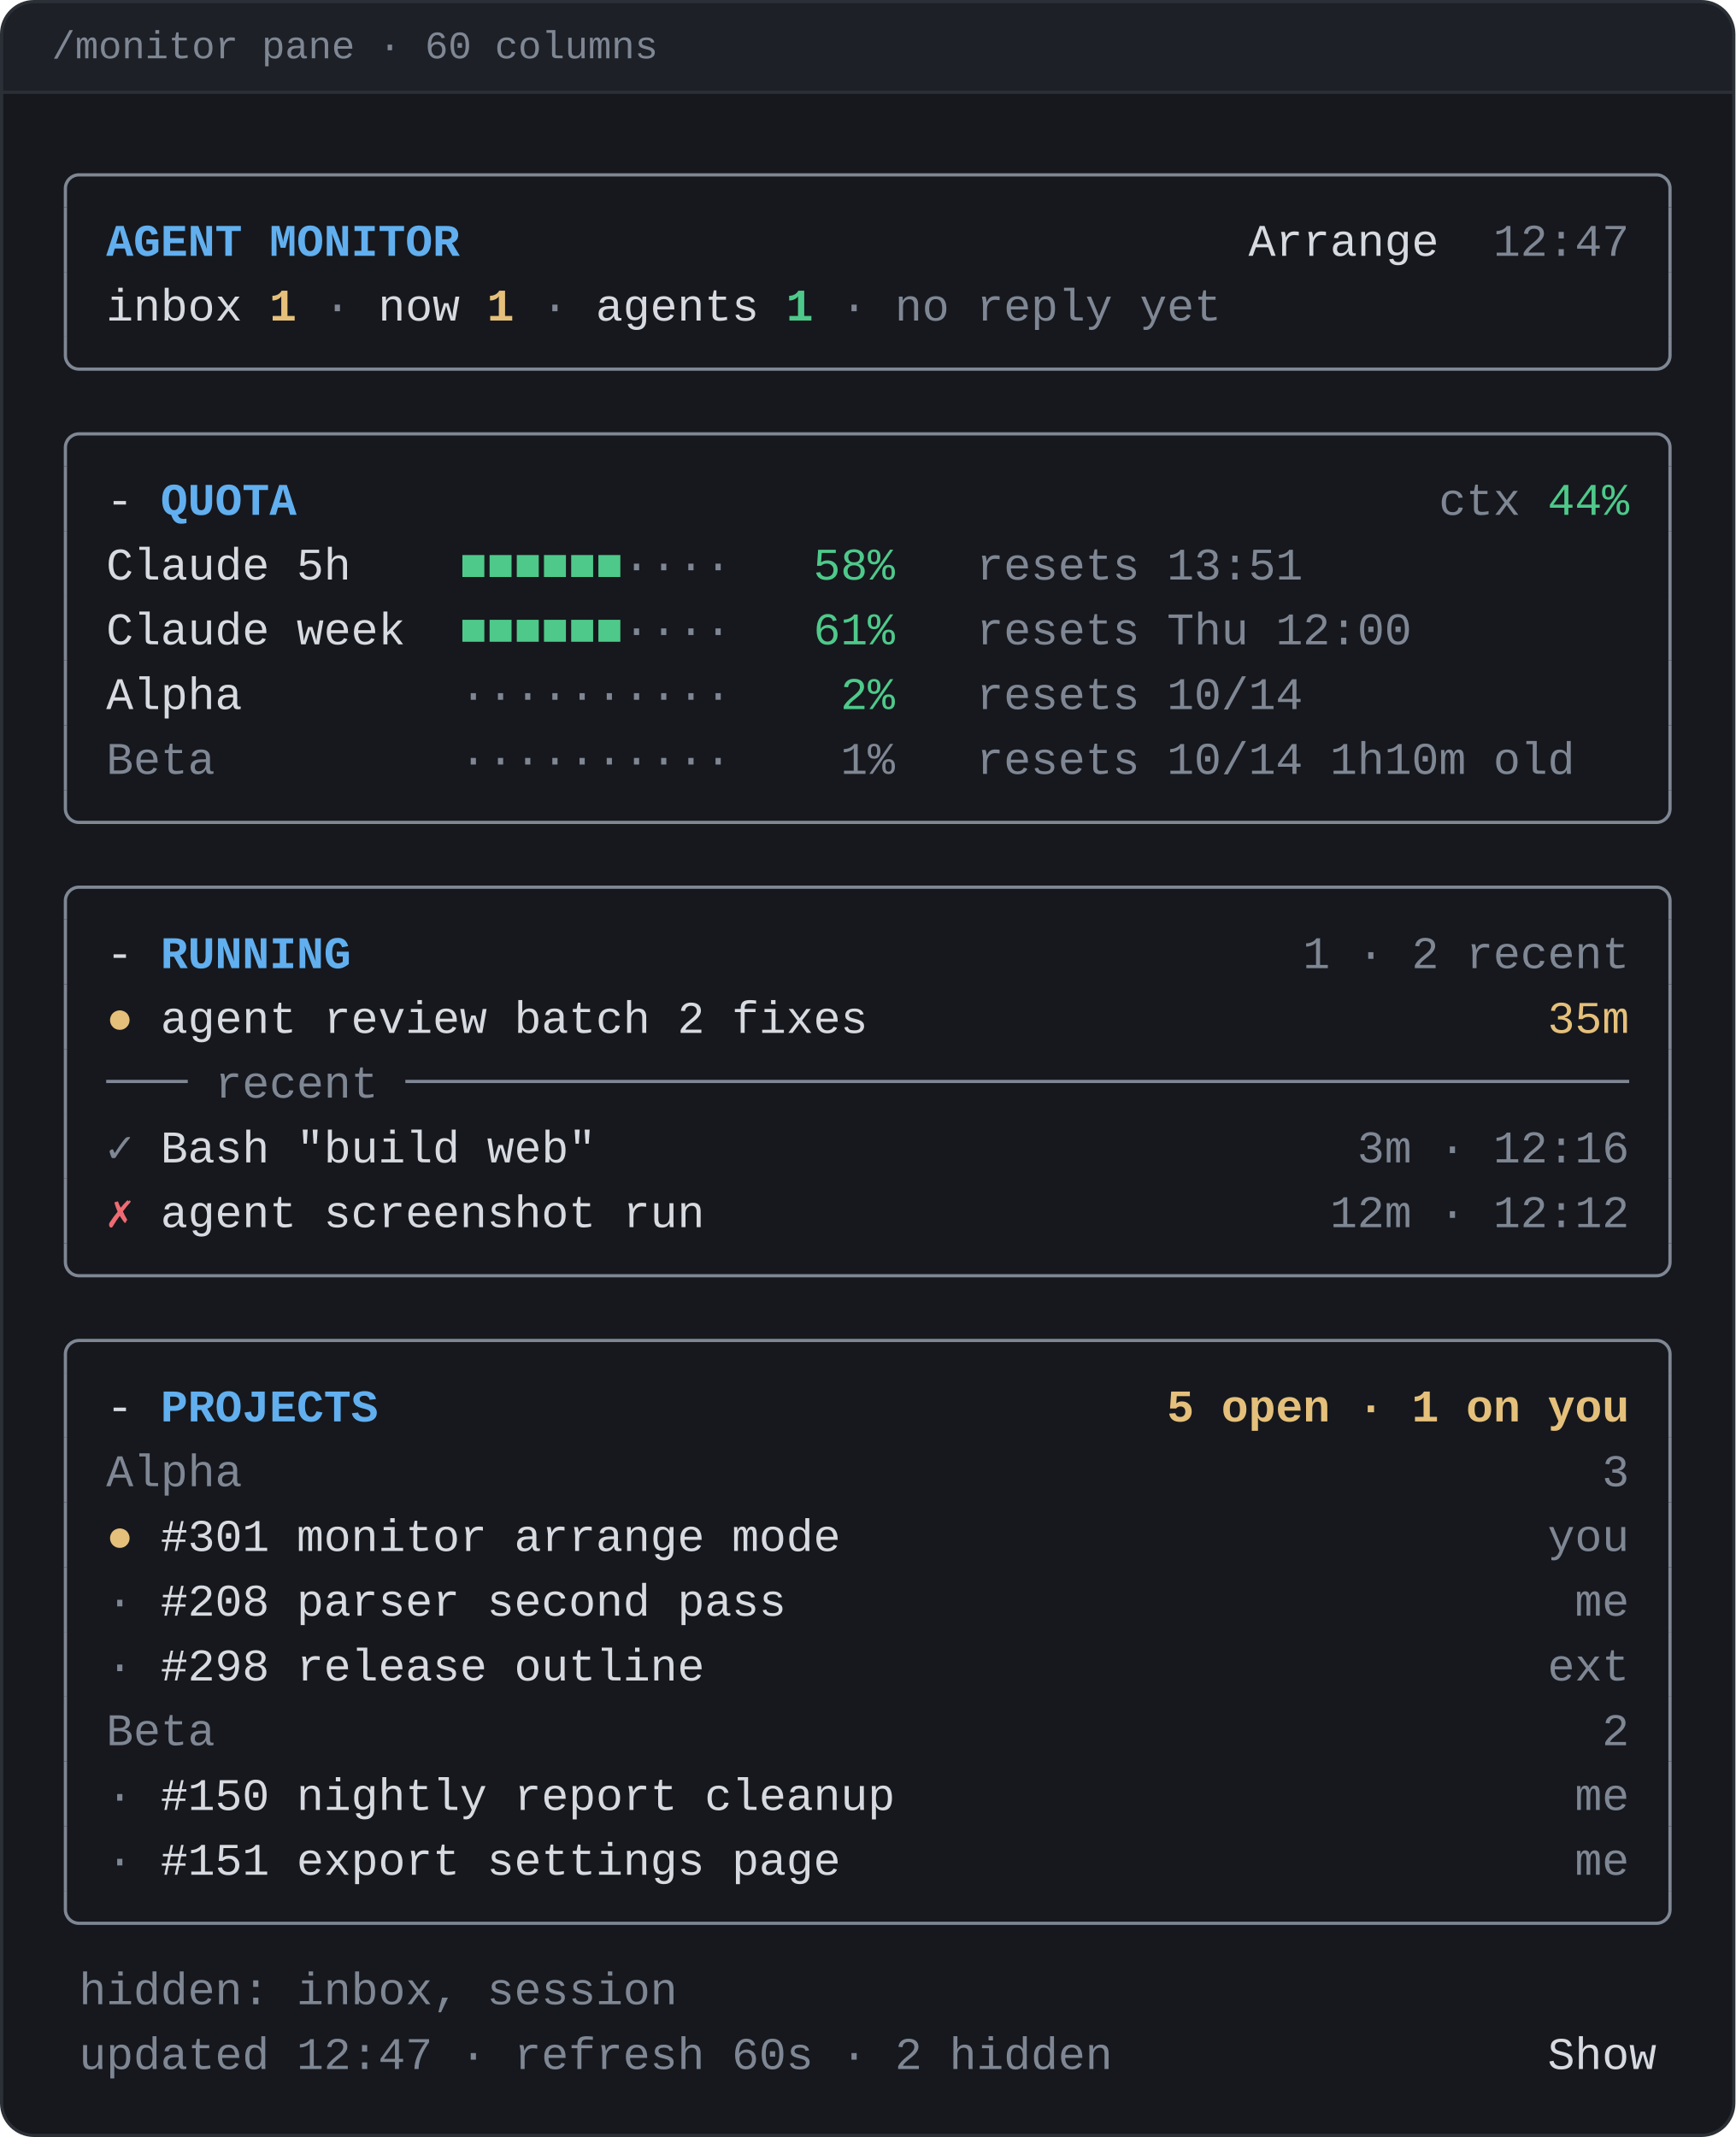
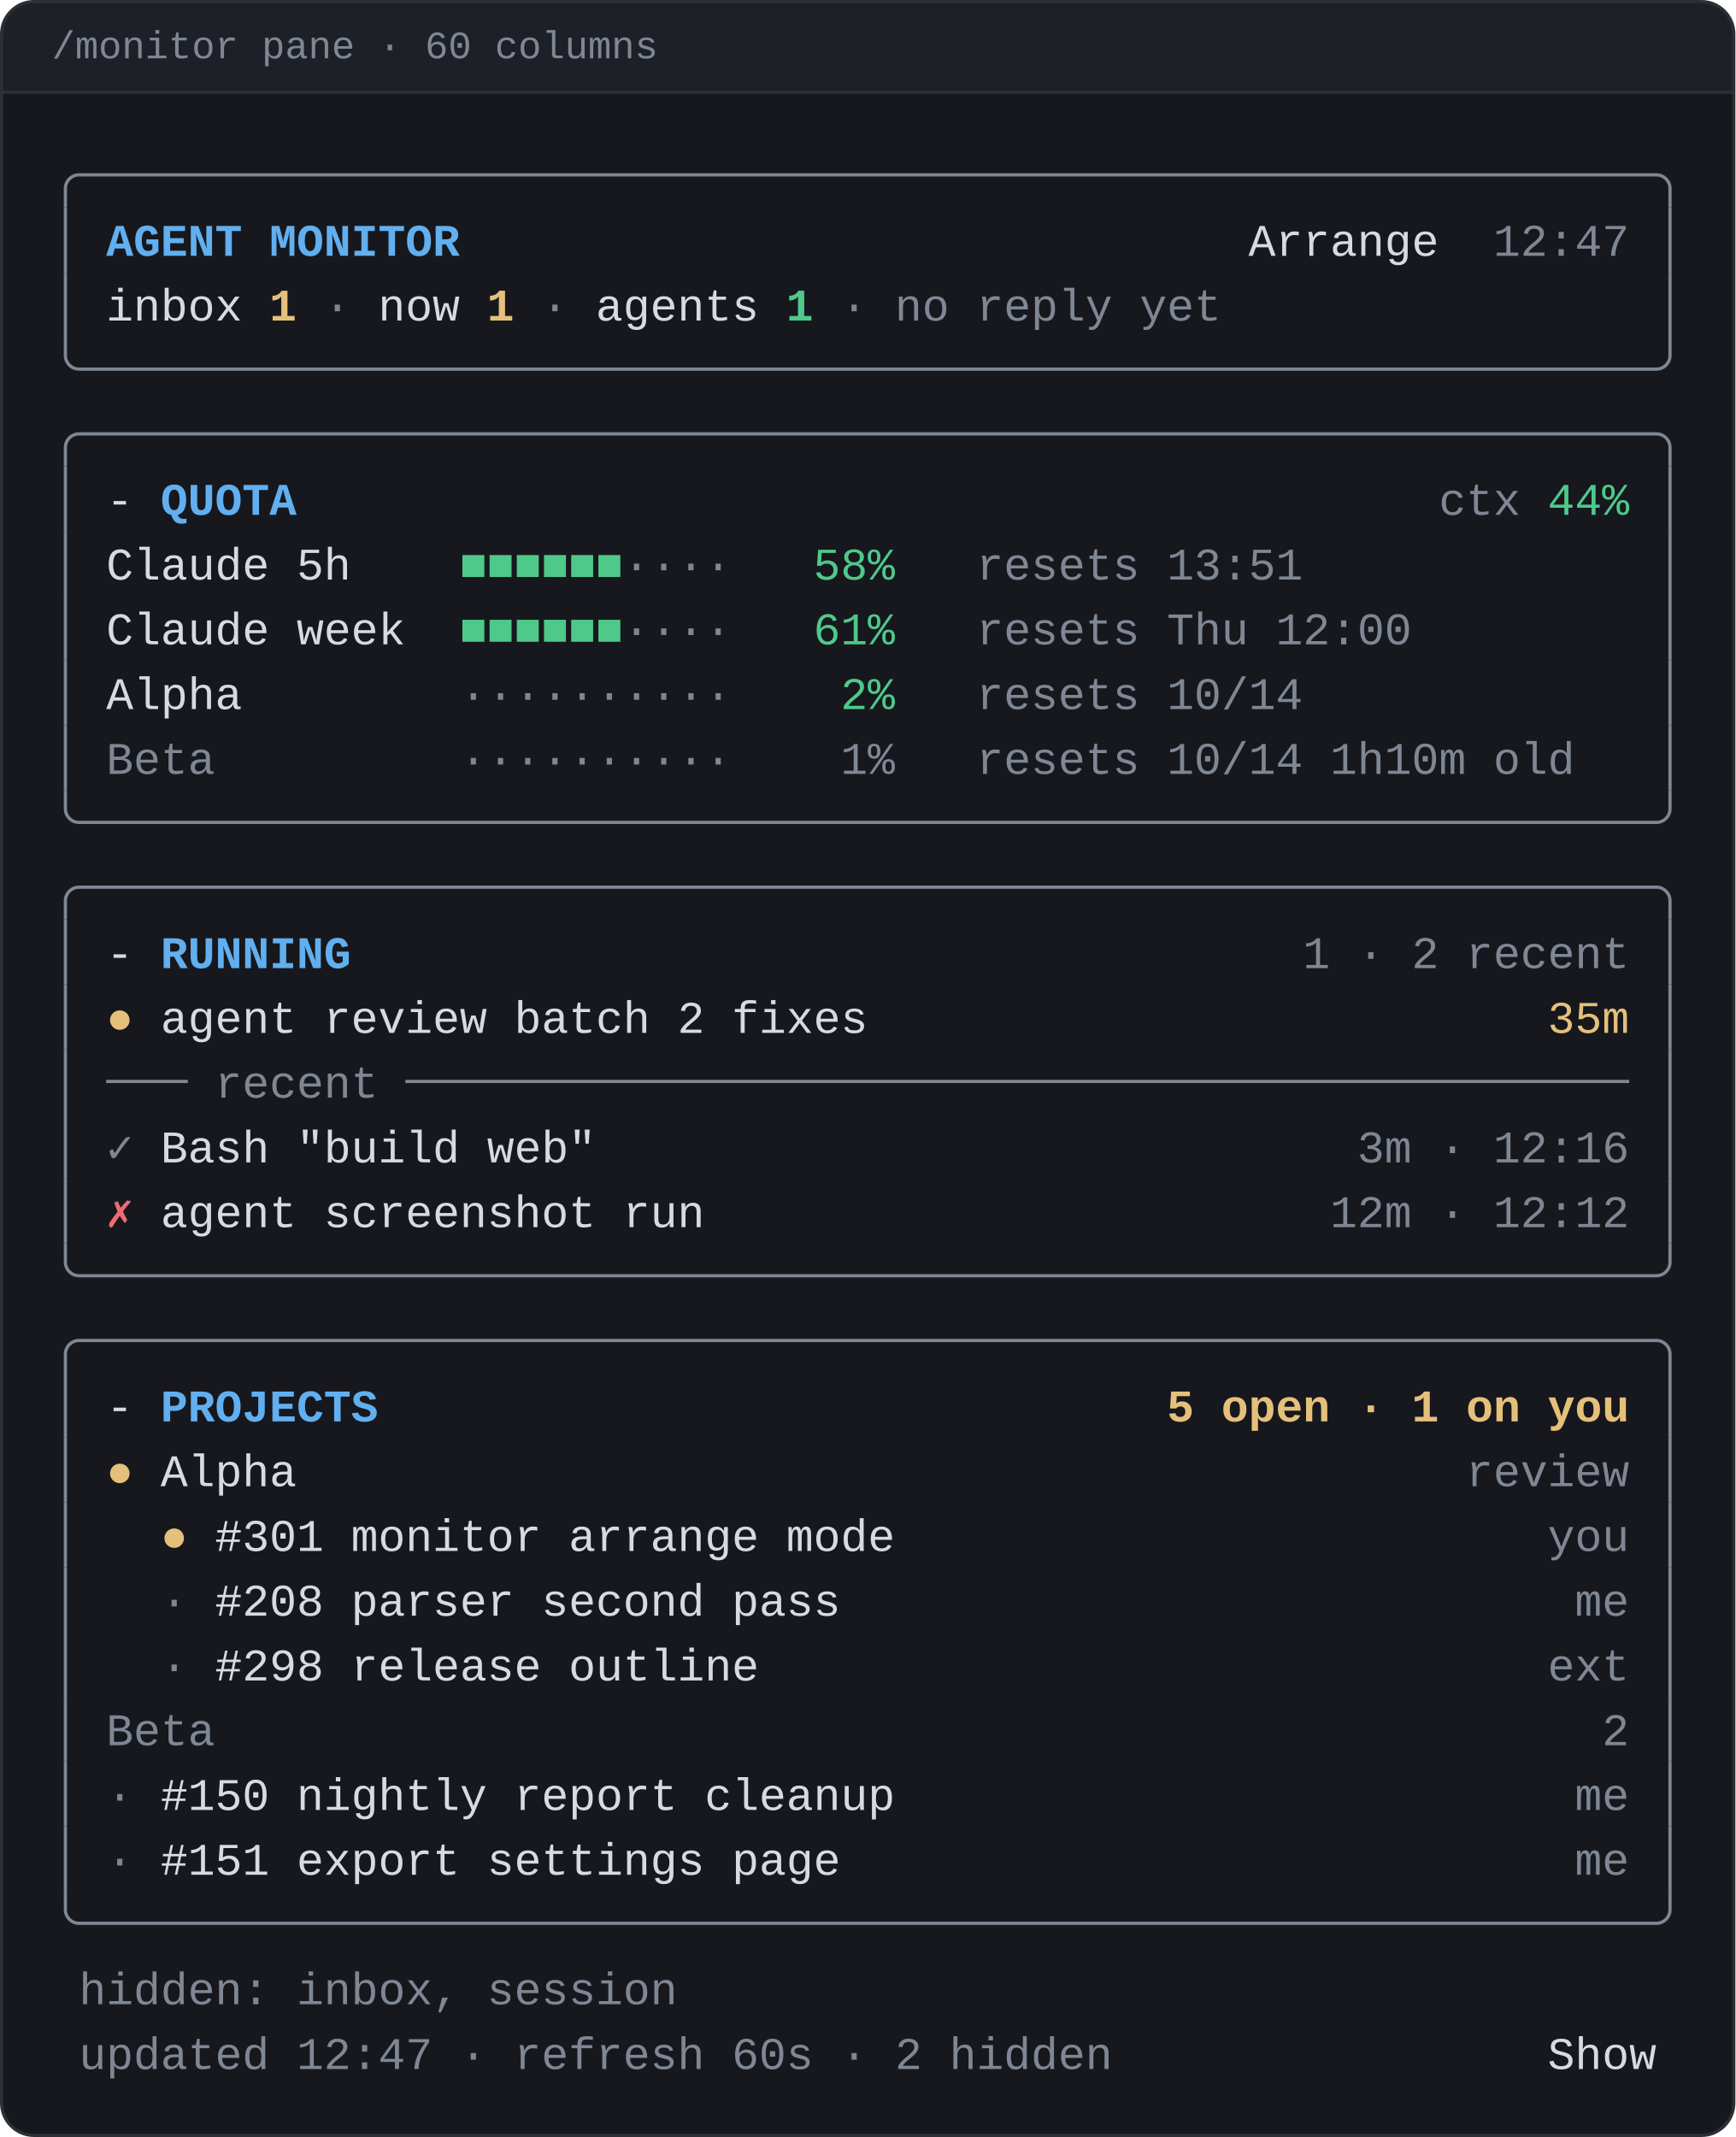
<svg xmlns="http://www.w3.org/2000/svg" width="536.0" height="660.0" viewBox="0 0 536.0 660.0" role="img" aria-label="/monitor pane · 60 columns" xml:space="preserve">
  <rect x="0.5" y="0.5" width="535.0" height="659.0" rx="10" fill="#16181d" />
  <path d="M0.5 28 V10.5 A10 10 0 0 1 10.5 0.5 H525.5 A10 10 0 0 1 535.5 10.5 V28 Z" fill="#1d2026" />
  <line x1="0.5" y1="28.5" x2="535.5" y2="28.5" stroke="#2b2f36" />
  <rect x="0.5" y="0.5" width="535.0" height="659.0" rx="10" fill="none" stroke="#2b2f36" />
  <text x="16.0" y="18.0" font-family="ui-monospace, SFMono-Regular, Menlo, Consolas, &quot;Liberation Mono&quot;, monospace" font-size="12" fill="#7f8794">/monitor pane · 60 columns</text>
  <g font-family="ui-monospace, SFMono-Regular, Menlo, Consolas, &quot;Liberation Mono&quot;, monospace" font-size="14">
    <path d="M20.2 64.0V58.2A4.2 4.2 0 0 1 24.4 54.0M24.4 54.0H511.6M511.6 54.0A4.2 4.2 0 0 1 515.8 58.2V64.0" stroke="#7f8794" fill="none" data-col="0" data-row="0" data-text="╭──────────────────────────────────────────────────────────╮" />
    <path d="M20.2 64.0V84.0" stroke="#7f8794" fill="none" data-col="0" data-row="1" data-text="│" />
    <text x="32.8" y="79.0" textLength="109.2" lengthAdjust="spacingAndGlyphs" fill="#61afef" font-weight="600">AGENT MONITOR</text>
    <text x="385.6" y="79.0" textLength="58.8" lengthAdjust="spacingAndGlyphs" fill="#d7dae0">Arrange</text>
    <text x="461.2" y="79.0" textLength="42.0" lengthAdjust="spacingAndGlyphs" fill="#7f8794">12:47</text>
    <path d="M515.8 64.0V84.0" stroke="#7f8794" fill="none" data-col="59" data-row="1" data-text="│" />
    <path d="M20.2 84.0V104.0" stroke="#7f8794" fill="none" data-col="0" data-row="2" data-text="│" />
    <text x="32.8" y="99.0" textLength="42.0" lengthAdjust="spacingAndGlyphs" fill="#d7dae0">inbox</text>
    <text x="83.2" y="99.0" textLength="8.4" lengthAdjust="spacingAndGlyphs" fill="#e5c07b" font-weight="600">1</text>
    <text x="100.0" y="99.0" textLength="8.4" lengthAdjust="spacingAndGlyphs" fill="#7f8794">·</text>
    <text x="116.8" y="99.0" textLength="25.2" lengthAdjust="spacingAndGlyphs" fill="#d7dae0">now</text>
    <text x="150.4" y="99.0" textLength="8.4" lengthAdjust="spacingAndGlyphs" fill="#e5c07b" font-weight="600">1</text>
    <text x="167.2" y="99.0" textLength="8.4" lengthAdjust="spacingAndGlyphs" fill="#7f8794">·</text>
    <text x="184.0" y="99.0" textLength="50.4" lengthAdjust="spacingAndGlyphs" fill="#d7dae0">agents</text>
    <text x="242.8" y="99.0" textLength="8.4" lengthAdjust="spacingAndGlyphs" fill="#4ec98a" font-weight="600">1</text>
    <text x="259.6" y="99.0" textLength="8.4" lengthAdjust="spacingAndGlyphs" fill="#7f8794">·</text>
    <text x="276.4" y="99.0" textLength="100.8" lengthAdjust="spacingAndGlyphs" fill="#7f8794">no reply yet</text>
    <path d="M515.8 84.0V104.0" stroke="#7f8794" fill="none" data-col="59" data-row="2" data-text="│" />
    <path d="M20.2 104.0V109.8A4.2 4.2 0 0 0 24.4 114.0M24.4 114.0H511.6M511.6 114.0A4.2 4.2 0 0 0 515.8 109.8V104.0" stroke="#7f8794" fill="none" data-col="0" data-row="3" data-text="╰──────────────────────────────────────────────────────────╯" />
    <path d="M20.2 144.0V138.2A4.2 4.2 0 0 1 24.4 134.0M24.4 134.0H511.6M511.6 134.0A4.2 4.2 0 0 1 515.8 138.2V144.0" stroke="#7f8794" fill="none" data-col="0" data-row="4" data-text="╭──────────────────────────────────────────────────────────╮" />
    <path d="M20.2 144.0V164.0" stroke="#7f8794" fill="none" data-col="0" data-row="5" data-text="│" />
    <text x="32.8" y="159.0" textLength="8.4" lengthAdjust="spacingAndGlyphs" fill="#d7dae0">-</text>
    <text x="49.6" y="159.0" textLength="42.0" lengthAdjust="spacingAndGlyphs" fill="#61afef" font-weight="600">QUOTA</text>
    <text x="444.4" y="159.0" textLength="25.2" lengthAdjust="spacingAndGlyphs" fill="#7f8794">ctx</text>
    <text x="478.0" y="159.0" textLength="25.2" lengthAdjust="spacingAndGlyphs" fill="#4ec98a">44%</text>
    <path d="M515.8 144.0V164.0" stroke="#7f8794" fill="none" data-col="59" data-row="5" data-text="│" />
    <path d="M20.2 164.0V184.0" stroke="#7f8794" fill="none" data-col="0" data-row="6" data-text="│" />
    <text x="32.8" y="179.0" textLength="75.6" lengthAdjust="spacingAndGlyphs" fill="#d7dae0">Claude 5h</text>
    <text x="142.0" y="179.0" textLength="50.4" lengthAdjust="spacingAndGlyphs" fill="#4ec98a">■■■■■■</text>
    <text x="192.4" y="179.0" textLength="33.6" lengthAdjust="spacingAndGlyphs" fill="#7f8794">····</text>
    <text x="251.2" y="179.0" textLength="25.2" lengthAdjust="spacingAndGlyphs" fill="#4ec98a">58%</text>
    <text x="301.6" y="179.0" textLength="100.8" lengthAdjust="spacingAndGlyphs" fill="#7f8794">resets 13:51</text>
    <path d="M515.8 164.0V184.0" stroke="#7f8794" fill="none" data-col="59" data-row="6" data-text="│" />
    <path d="M20.2 184.0V204.0" stroke="#7f8794" fill="none" data-col="0" data-row="7" data-text="│" />
    <text x="32.8" y="199.0" textLength="92.4" lengthAdjust="spacingAndGlyphs" fill="#d7dae0">Claude week</text>
    <text x="142.0" y="199.0" textLength="50.4" lengthAdjust="spacingAndGlyphs" fill="#4ec98a">■■■■■■</text>
    <text x="192.4" y="199.0" textLength="33.6" lengthAdjust="spacingAndGlyphs" fill="#7f8794">····</text>
    <text x="251.2" y="199.0" textLength="25.2" lengthAdjust="spacingAndGlyphs" fill="#4ec98a">61%</text>
    <text x="301.6" y="199.0" textLength="134.4" lengthAdjust="spacingAndGlyphs" fill="#7f8794">resets Thu 12:00</text>
    <path d="M515.8 184.0V204.0" stroke="#7f8794" fill="none" data-col="59" data-row="7" data-text="│" />
    <path d="M20.2 204.0V224.0" stroke="#7f8794" fill="none" data-col="0" data-row="8" data-text="│" />
    <text x="32.8" y="219.0" textLength="42.0" lengthAdjust="spacingAndGlyphs" fill="#d7dae0">Alpha</text>
    <text x="142.0" y="219.0" textLength="84.0" lengthAdjust="spacingAndGlyphs" fill="#7f8794">··········</text>
    <text x="259.6" y="219.0" textLength="16.8" lengthAdjust="spacingAndGlyphs" fill="#4ec98a">2%</text>
    <text x="301.6" y="219.0" textLength="100.8" lengthAdjust="spacingAndGlyphs" fill="#7f8794">resets 10/14</text>
    <path d="M515.8 204.0V224.0" stroke="#7f8794" fill="none" data-col="59" data-row="8" data-text="│" />
    <path d="M20.2 224.0V244.0" stroke="#7f8794" fill="none" data-col="0" data-row="9" data-text="│" />
    <text x="32.8" y="239.0" textLength="33.6" lengthAdjust="spacingAndGlyphs" fill="#7f8794">Beta</text>
    <text x="142.0" y="239.0" textLength="84.0" lengthAdjust="spacingAndGlyphs" fill="#7f8794">··········</text>
    <text x="259.6" y="239.0" textLength="16.8" lengthAdjust="spacingAndGlyphs" fill="#7f8794">1%</text>
    <text x="301.6" y="239.0" textLength="100.8" lengthAdjust="spacingAndGlyphs" fill="#7f8794">resets 10/14</text>
    <text x="410.8" y="239.0" textLength="75.6" lengthAdjust="spacingAndGlyphs" fill="#7f8794">1h10m old</text>
    <path d="M515.8 224.0V244.0" stroke="#7f8794" fill="none" data-col="59" data-row="9" data-text="│" />
    <path d="M20.2 244.0V249.8A4.2 4.2 0 0 0 24.4 254.0M24.4 254.0H511.6M511.6 254.0A4.2 4.2 0 0 0 515.8 249.8V244.0" stroke="#7f8794" fill="none" data-col="0" data-row="10" data-text="╰──────────────────────────────────────────────────────────╯" />
    <path d="M20.2 284.0V278.2A4.2 4.2 0 0 1 24.4 274.0M24.4 274.0H511.6M511.6 274.0A4.2 4.2 0 0 1 515.8 278.2V284.0" stroke="#7f8794" fill="none" data-col="0" data-row="11" data-text="╭──────────────────────────────────────────────────────────╮" />
    <path d="M20.2 284.0V304.0" stroke="#7f8794" fill="none" data-col="0" data-row="12" data-text="│" />
    <text x="32.8" y="299.0" textLength="8.4" lengthAdjust="spacingAndGlyphs" fill="#d7dae0">-</text>
    <text x="49.6" y="299.0" textLength="58.8" lengthAdjust="spacingAndGlyphs" fill="#61afef" font-weight="600">RUNNING</text>
    <text x="402.4" y="299.0" textLength="8.4" lengthAdjust="spacingAndGlyphs" fill="#7f8794">1</text>
    <text x="419.2" y="299.0" textLength="8.4" lengthAdjust="spacingAndGlyphs" fill="#7f8794">·</text>
    <text x="436.0" y="299.0" textLength="67.2" lengthAdjust="spacingAndGlyphs" fill="#7f8794">2 recent</text>
    <path d="M515.8 284.0V304.0" stroke="#7f8794" fill="none" data-col="59" data-row="12" data-text="│" />
    <path d="M20.2 304.0V324.0" stroke="#7f8794" fill="none" data-col="0" data-row="13" data-text="│" />
    <text x="32.8" y="319.0" textLength="8.4" lengthAdjust="spacingAndGlyphs" fill="#e5c07b">●</text>
    <text x="49.6" y="319.0" textLength="218.4" lengthAdjust="spacingAndGlyphs" fill="#d7dae0">agent review batch 2 fixes</text>
    <text x="478.0" y="319.0" textLength="25.2" lengthAdjust="spacingAndGlyphs" fill="#e5c07b">35m</text>
    <path d="M515.8 304.0V324.0" stroke="#7f8794" fill="none" data-col="59" data-row="13" data-text="│" />
    <path d="M20.2 324.0V344.0" stroke="#7f8794" fill="none" data-col="0" data-row="14" data-text="│" />
    <path d="M32.8 334.0H58.0" stroke="#7f8794" fill="none" data-col="2" data-row="14" data-text="───" />
    <text x="66.4" y="339.0" textLength="50.4" lengthAdjust="spacingAndGlyphs" fill="#7f8794">recent</text>
    <path d="M125.2 334.0H503.2" stroke="#7f8794" fill="none" data-col="13" data-row="14" data-text="─────────────────────────────────────────────" />
    <path d="M515.8 324.0V344.0" stroke="#7f8794" fill="none" data-col="59" data-row="14" data-text="│" />
    <path d="M20.2 344.0V364.0" stroke="#7f8794" fill="none" data-col="0" data-row="15" data-text="│" />
    <text x="32.8" y="359.0" textLength="8.4" lengthAdjust="spacingAndGlyphs" fill="#7f8794">✓</text>
    <text x="49.6" y="359.0" textLength="134.4" lengthAdjust="spacingAndGlyphs" fill="#d7dae0">Bash "build web"</text>
    <text x="419.2" y="359.0" textLength="84.0" lengthAdjust="spacingAndGlyphs" fill="#7f8794">3m · 12:16</text>
    <path d="M515.8 344.0V364.0" stroke="#7f8794" fill="none" data-col="59" data-row="15" data-text="│" />
    <path d="M20.2 364.0V384.0" stroke="#7f8794" fill="none" data-col="0" data-row="16" data-text="│" />
    <text x="32.8" y="379.0" textLength="8.4" lengthAdjust="spacingAndGlyphs" fill="#ef6b73">✗</text>
    <text x="49.6" y="379.0" textLength="168.0" lengthAdjust="spacingAndGlyphs" fill="#d7dae0">agent screenshot run</text>
    <text x="410.8" y="379.0" textLength="92.4" lengthAdjust="spacingAndGlyphs" fill="#7f8794">12m · 12:12</text>
    <path d="M515.8 364.0V384.0" stroke="#7f8794" fill="none" data-col="59" data-row="16" data-text="│" />
    <path d="M20.2 384.0V389.8A4.2 4.2 0 0 0 24.4 394.0M24.4 394.0H511.6M511.6 394.0A4.2 4.2 0 0 0 515.8 389.8V384.0" stroke="#7f8794" fill="none" data-col="0" data-row="17" data-text="╰──────────────────────────────────────────────────────────╯" />
    <path d="M20.2 424.0V418.2A4.2 4.2 0 0 1 24.4 414.0M24.4 414.0H511.6M511.6 414.0A4.2 4.2 0 0 1 515.8 418.2V424.0" stroke="#7f8794" fill="none" data-col="0" data-row="18" data-text="╭──────────────────────────────────────────────────────────╮" />
    <path d="M20.2 424.0V444.0" stroke="#7f8794" fill="none" data-col="0" data-row="19" data-text="│" />
    <text x="32.8" y="439.0" textLength="8.4" lengthAdjust="spacingAndGlyphs" fill="#d7dae0">-</text>
    <text x="49.6" y="439.0" textLength="67.2" lengthAdjust="spacingAndGlyphs" fill="#61afef" font-weight="600">PROJECTS</text>
    <text x="360.4" y="439.0" textLength="142.8" lengthAdjust="spacingAndGlyphs" fill="#e5c07b" font-weight="600">5 open · 1 on you</text>
    <path d="M515.8 424.0V444.0" stroke="#7f8794" fill="none" data-col="59" data-row="19" data-text="│" />
    <path d="M20.2 444.0V464.0" stroke="#7f8794" fill="none" data-col="0" data-row="20" data-text="│" />
-     <text x="32.8" y="459.0" textLength="42.0" lengthAdjust="spacingAndGlyphs" fill="#7f8794">Alpha</text>
-     <text x="494.8" y="459.0" textLength="8.4" lengthAdjust="spacingAndGlyphs" fill="#7f8794">3</text>
+     <text x="32.8" y="459.0" textLength="8.4" lengthAdjust="spacingAndGlyphs" fill="#e5c07b">●</text>
+     <text x="49.6" y="459.0" textLength="42.0" lengthAdjust="spacingAndGlyphs" fill="#d7dae0">Alpha</text>
+     <text x="452.8" y="459.0" textLength="50.4" lengthAdjust="spacingAndGlyphs" fill="#7f8794">review</text>
    <path d="M515.8 444.0V464.0" stroke="#7f8794" fill="none" data-col="59" data-row="20" data-text="│" />
    <path d="M20.2 464.0V484.0" stroke="#7f8794" fill="none" data-col="0" data-row="21" data-text="│" />
-     <text x="32.8" y="479.0" textLength="8.4" lengthAdjust="spacingAndGlyphs" fill="#e5c07b">●</text>
-     <text x="49.6" y="479.0" textLength="210.0" lengthAdjust="spacingAndGlyphs" fill="#d7dae0">#301 monitor arrange mode</text>
+     <text x="49.6" y="479.0" textLength="8.4" lengthAdjust="spacingAndGlyphs" fill="#e5c07b">●</text>
+     <text x="66.4" y="479.0" textLength="210.0" lengthAdjust="spacingAndGlyphs" fill="#d7dae0">#301 monitor arrange mode</text>
    <text x="478.0" y="479.0" textLength="25.2" lengthAdjust="spacingAndGlyphs" fill="#7f8794">you</text>
    <path d="M515.8 464.0V484.0" stroke="#7f8794" fill="none" data-col="59" data-row="21" data-text="│" />
    <path d="M20.2 484.0V504.0" stroke="#7f8794" fill="none" data-col="0" data-row="22" data-text="│" />
-     <text x="32.8" y="499.0" textLength="8.4" lengthAdjust="spacingAndGlyphs" fill="#7f8794">·</text>
-     <text x="49.6" y="499.0" textLength="193.2" lengthAdjust="spacingAndGlyphs" fill="#d7dae0">#208 parser second pass</text>
+     <text x="49.6" y="499.0" textLength="8.4" lengthAdjust="spacingAndGlyphs" fill="#7f8794">·</text>
+     <text x="66.4" y="499.0" textLength="193.2" lengthAdjust="spacingAndGlyphs" fill="#d7dae0">#208 parser second pass</text>
    <text x="486.4" y="499.0" textLength="16.8" lengthAdjust="spacingAndGlyphs" fill="#7f8794">me</text>
    <path d="M515.8 484.0V504.0" stroke="#7f8794" fill="none" data-col="59" data-row="22" data-text="│" />
    <path d="M20.2 504.0V524.0" stroke="#7f8794" fill="none" data-col="0" data-row="23" data-text="│" />
-     <text x="32.8" y="519.0" textLength="8.4" lengthAdjust="spacingAndGlyphs" fill="#7f8794">·</text>
-     <text x="49.6" y="519.0" textLength="168.0" lengthAdjust="spacingAndGlyphs" fill="#d7dae0">#298 release outline</text>
+     <text x="49.6" y="519.0" textLength="8.4" lengthAdjust="spacingAndGlyphs" fill="#7f8794">·</text>
+     <text x="66.4" y="519.0" textLength="168.0" lengthAdjust="spacingAndGlyphs" fill="#d7dae0">#298 release outline</text>
    <text x="478.0" y="519.0" textLength="25.2" lengthAdjust="spacingAndGlyphs" fill="#7f8794">ext</text>
    <path d="M515.8 504.0V524.0" stroke="#7f8794" fill="none" data-col="59" data-row="23" data-text="│" />
    <path d="M20.2 524.0V544.0" stroke="#7f8794" fill="none" data-col="0" data-row="24" data-text="│" />
    <text x="32.8" y="539.0" textLength="33.6" lengthAdjust="spacingAndGlyphs" fill="#7f8794">Beta</text>
    <text x="494.8" y="539.0" textLength="8.4" lengthAdjust="spacingAndGlyphs" fill="#7f8794">2</text>
    <path d="M515.8 524.0V544.0" stroke="#7f8794" fill="none" data-col="59" data-row="24" data-text="│" />
    <path d="M20.2 544.0V564.0" stroke="#7f8794" fill="none" data-col="0" data-row="25" data-text="│" />
    <text x="32.8" y="559.0" textLength="8.4" lengthAdjust="spacingAndGlyphs" fill="#7f8794">·</text>
    <text x="49.6" y="559.0" textLength="226.8" lengthAdjust="spacingAndGlyphs" fill="#d7dae0">#150 nightly report cleanup</text>
    <text x="486.4" y="559.0" textLength="16.8" lengthAdjust="spacingAndGlyphs" fill="#7f8794">me</text>
    <path d="M515.8 544.0V564.0" stroke="#7f8794" fill="none" data-col="59" data-row="25" data-text="│" />
    <path d="M20.2 564.0V584.0" stroke="#7f8794" fill="none" data-col="0" data-row="26" data-text="│" />
    <text x="32.8" y="579.0" textLength="8.4" lengthAdjust="spacingAndGlyphs" fill="#7f8794">·</text>
    <text x="49.6" y="579.0" textLength="210.0" lengthAdjust="spacingAndGlyphs" fill="#d7dae0">#151 export settings page</text>
    <text x="486.4" y="579.0" textLength="16.8" lengthAdjust="spacingAndGlyphs" fill="#7f8794">me</text>
    <path d="M515.8 564.0V584.0" stroke="#7f8794" fill="none" data-col="59" data-row="26" data-text="│" />
    <path d="M20.2 584.0V589.8A4.2 4.2 0 0 0 24.4 594.0M24.4 594.0H511.6M511.6 594.0A4.2 4.2 0 0 0 515.8 589.8V584.0" stroke="#7f8794" fill="none" data-col="0" data-row="27" data-text="╰──────────────────────────────────────────────────────────╯" />
    <text x="24.4" y="619.0" textLength="184.8" lengthAdjust="spacingAndGlyphs" fill="#7f8794">hidden: inbox, session</text>
    <text x="24.4" y="639.0" textLength="109.2" lengthAdjust="spacingAndGlyphs" fill="#7f8794">updated 12:47</text>
    <text x="142.0" y="639.0" textLength="109.2" lengthAdjust="spacingAndGlyphs" fill="#7f8794">· refresh 60s</text>
    <text x="259.6" y="639.0" textLength="84.0" lengthAdjust="spacingAndGlyphs" fill="#7f8794">· 2 hidden</text>
    <text x="478.0" y="639.0" textLength="33.6" lengthAdjust="spacingAndGlyphs" fill="#d7dae0">Show</text>
  </g>
</svg>
